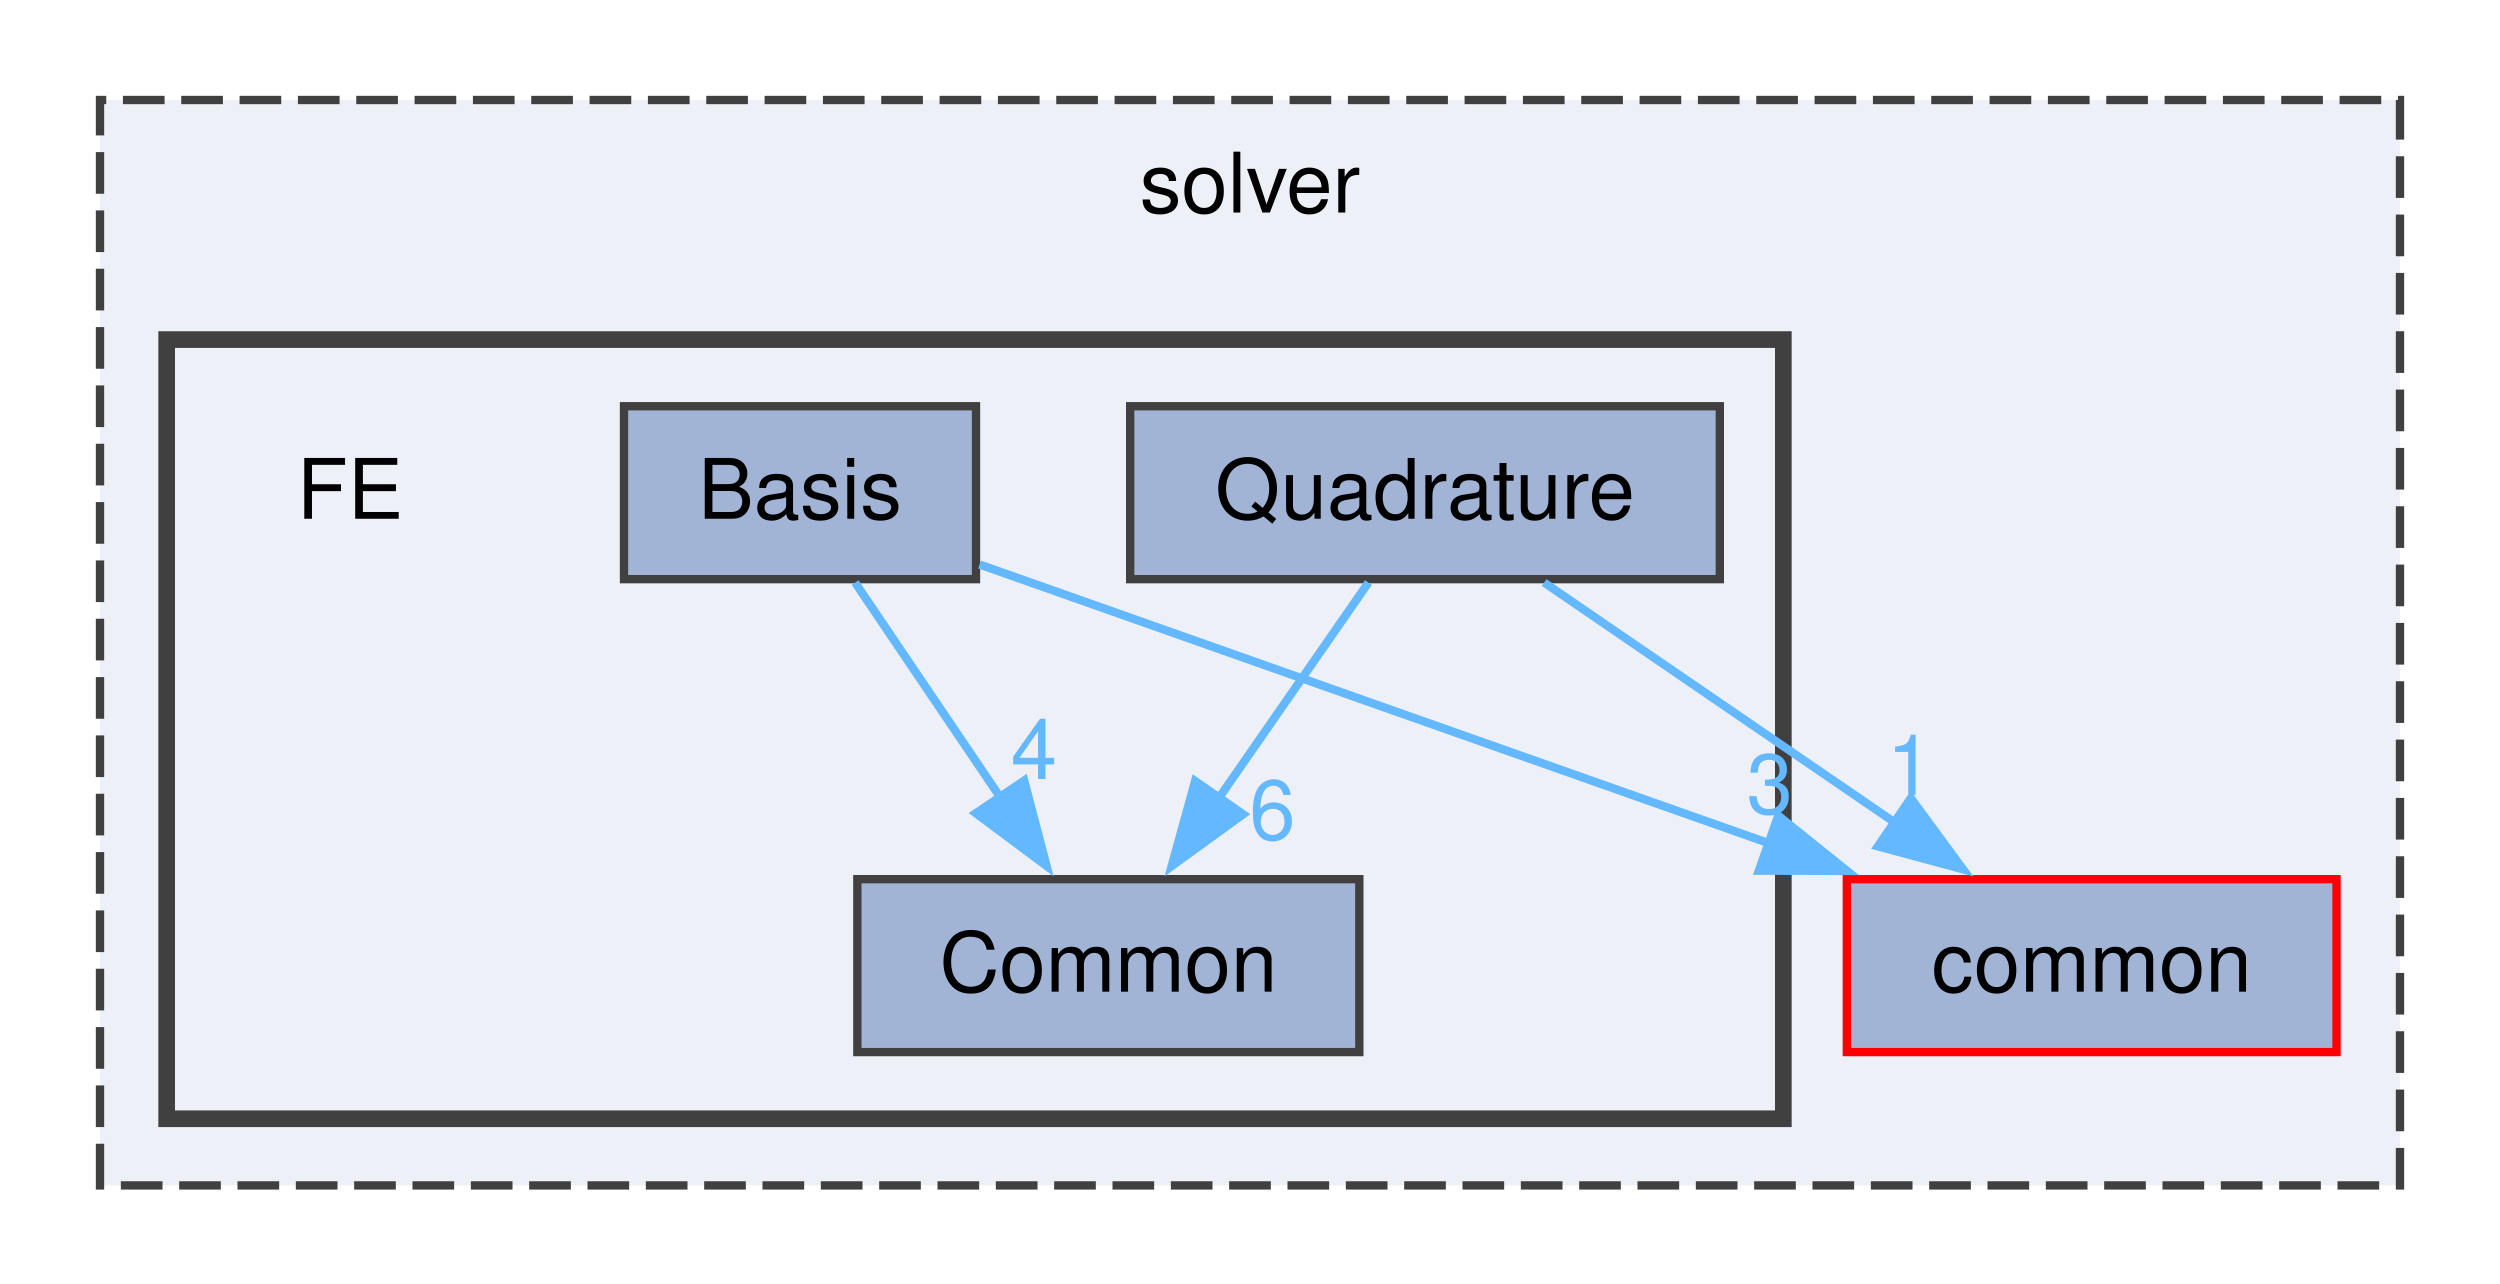
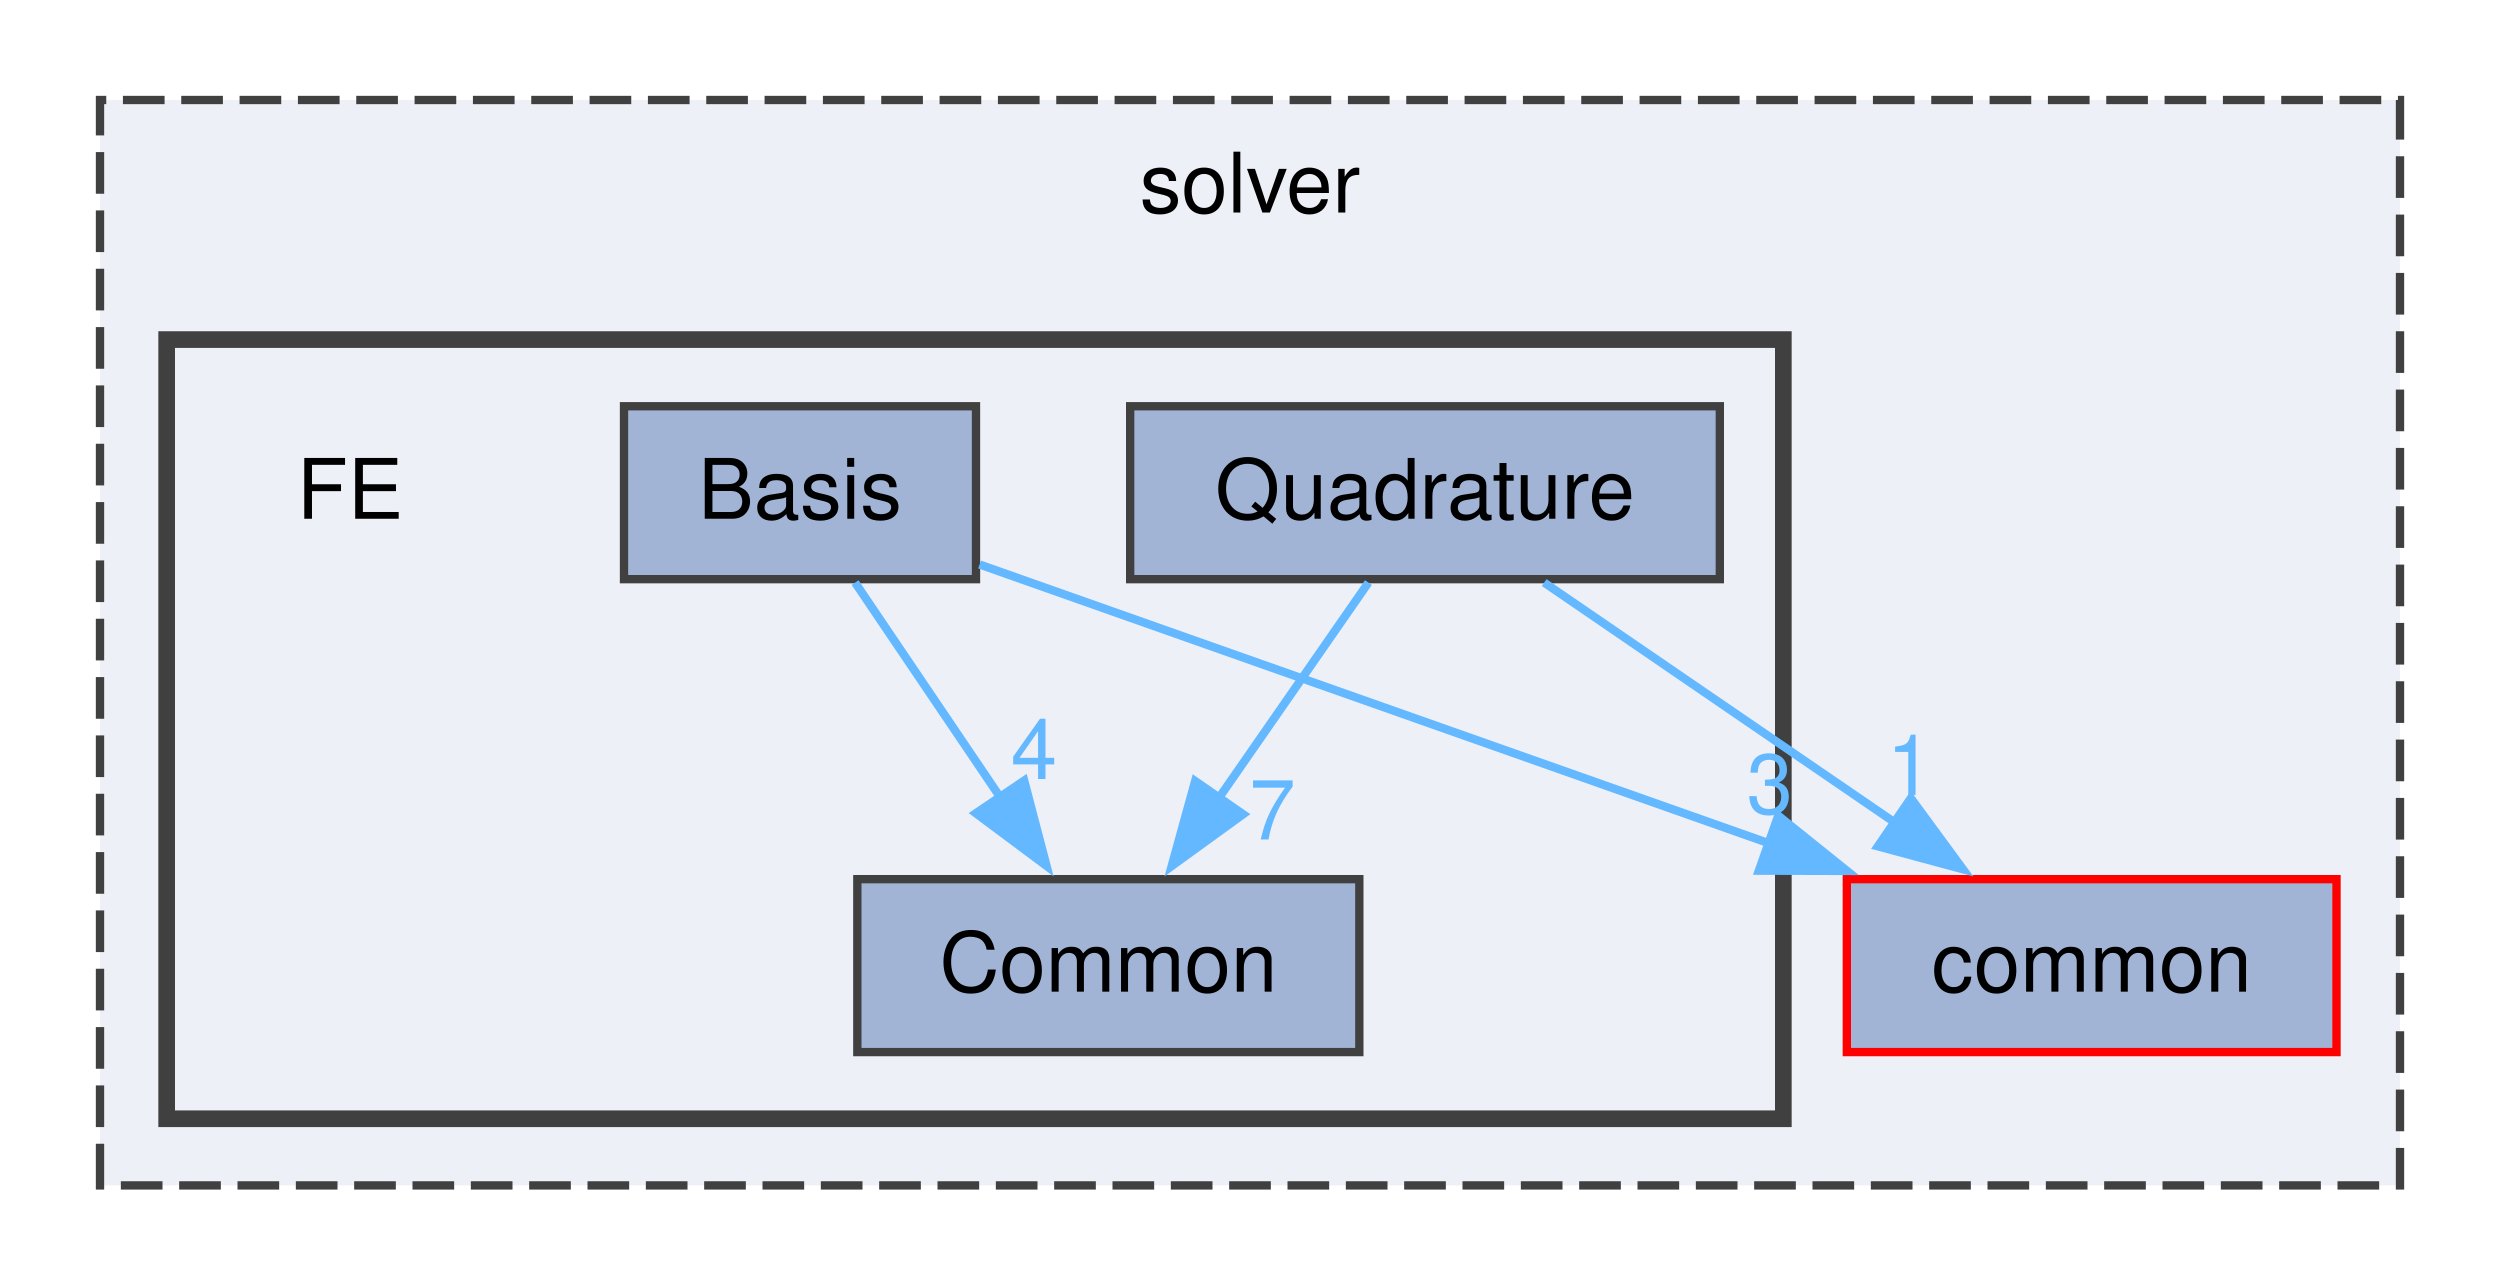
<svg xmlns="http://www.w3.org/2000/svg" xmlns:xlink="http://www.w3.org/1999/xlink" width="300pt" height="154pt" viewBox="0.00 0.00 300.00 154.00">
  <g id="graph0" class="graph" transform="scale(1 1) rotate(0) translate(4 150.25)">
    <g id="clust1" class="cluster">
      <g id="a_clust1">
        <a xlink:href="dir_efbd6dac86ba3db355ec311a66674d80.html" target="_top" xlink:title="solver">
          <polygon fill="#edf0f7" stroke="#404040" stroke-dasharray="5,2" points="8,-8 8,-138.25 284,-138.25 284,-8 8,-8" />
          <text xml:space="preserve" text-anchor="middle" x="146" y="-124.75" font-family="Helvetica,sans-Serif" font-size="10.00">solver</text>
        </a>
      </g>
    </g>
    <g id="clust2" class="cluster">
      <g id="a_clust2">
        <a xlink:href="dir_edb35bb30936176f05c4bb64c6d7790d.html" target="_top">
          <polygon fill="#edf0f7" stroke="#404040" stroke-width="2" points="16,-16 16,-109.5 210,-109.5 210,-16 16,-16" />
        </a>
      </g>
    </g>
    <g id="node1" class="node">
      <g id="a_node1">
        <a xlink:href="dir_14dde7a1249eddbc1139bface84a02c3.html" target="_top" xlink:title="common">
          <polygon fill="#a2b4d6" stroke="red" points="276.38,-44.75 217.62,-44.75 217.62,-24 276.38,-24 276.38,-44.75" />
          <text xml:space="preserve" text-anchor="middle" x="247" y="-31.25" font-family="Helvetica,sans-Serif" font-size="10.00">common</text>
        </a>
      </g>
    </g>
    <g id="node2" class="node">
      <text xml:space="preserve" text-anchor="middle" x="38" y="-88" font-family="Helvetica,sans-Serif" font-size="10.00">FE</text>
    </g>
    <g id="node3" class="node">
      <g id="a_node3">
        <a xlink:href="dir_c4f877b5d6a165ac120d311c24ba9d09.html" target="_top" xlink:title="Basis">
          <polygon fill="#a2b4d6" stroke="#404040" points="113.12,-101.5 70.88,-101.5 70.88,-80.75 113.12,-80.75 113.12,-101.5" />
          <text xml:space="preserve" text-anchor="middle" x="92" y="-88" font-family="Helvetica,sans-Serif" font-size="10.00">Basis</text>
        </a>
      </g>
    </g>
    <g id="edge1" class="edge">
      <g id="a_edge1">
        <a xlink:href="dir_000003_000006.html" target="_top">
          <path fill="none" stroke="#63b8ff" d="M113.55,-82.51C138.07,-73.85 178.6,-59.54 208.57,-48.95" />
          <polygon fill="#63b8ff" stroke="#63b8ff" points="209.39,-52.37 217.65,-45.74 207.06,-45.77 209.39,-52.37" />
        </a>
      </g>
      <g id="a_edge1-headlabel">
        <a xlink:href="dir_000003_000006.html" target="_top" xlink:title="3">
          <text xml:space="preserve" text-anchor="middle" x="208.37" y="-52.62" font-family="Helvetica,sans-Serif" font-size="10.00" fill="#63b8ff">3</text>
        </a>
      </g>
    </g>
    <g id="node4" class="node">
      <g id="a_node4">
        <a xlink:href="dir_96df3096849ba2100b519ff41bd318ab.html" target="_top" xlink:title="Common">
          <polygon fill="#a2b4d6" stroke="#404040" points="159.12,-44.75 98.88,-44.75 98.88,-24 159.12,-24 159.12,-44.75" />
          <text xml:space="preserve" text-anchor="middle" x="129" y="-31.25" font-family="Helvetica,sans-Serif" font-size="10.00">Common</text>
        </a>
      </g>
    </g>
    <g id="edge2" class="edge">
      <g id="a_edge2">
        <a xlink:href="dir_000003_000005.html" target="_top">
          <path fill="none" stroke="#63b8ff" d="M98.61,-80.34C103.46,-73.17 110.18,-63.23 116.07,-54.51" />
          <polygon fill="#63b8ff" stroke="#63b8ff" points="118.9,-56.58 121.59,-46.33 113.1,-52.66 118.9,-56.58" />
        </a>
      </g>
      <g id="a_edge2-headlabel">
        <a xlink:href="dir_000003_000005.html" target="_top" xlink:title="4">
          <text xml:space="preserve" text-anchor="middle" x="120.08" y="-56.77" font-family="Helvetica,sans-Serif" font-size="10.00" fill="#63b8ff">4</text>
        </a>
      </g>
    </g>
    <g id="node5" class="node">
      <g id="a_node5">
        <a xlink:href="dir_6fee97e99cfc2609ac420813257e7f71.html" target="_top" xlink:title="Quadrature">
          <polygon fill="#a2b4d6" stroke="#404040" points="202.38,-101.5 131.62,-101.5 131.62,-80.75 202.38,-80.75 202.38,-101.5" />
          <text xml:space="preserve" text-anchor="middle" x="167" y="-88" font-family="Helvetica,sans-Serif" font-size="10.00">Quadrature</text>
        </a>
      </g>
    </g>
    <g id="edge3" class="edge">
      <g id="a_edge3">
        <a xlink:href="dir_000034_000006.html" target="_top">
          <path fill="none" stroke="#63b8ff" d="M181.3,-80.34C193.02,-72.32 209.84,-60.81 223.53,-51.44" />
          <polygon fill="#63b8ff" stroke="#63b8ff" points="225.3,-54.47 231.57,-45.93 221.34,-48.69 225.3,-54.47" />
        </a>
      </g>
      <g id="a_edge3-headlabel">
        <a xlink:href="dir_000034_000006.html" target="_top" xlink:title="1">
          <text xml:space="preserve" text-anchor="middle" x="225.18" y="-54.86" font-family="Helvetica,sans-Serif" font-size="10.00" fill="#63b8ff">1</text>
        </a>
      </g>
    </g>
    <g id="edge4" class="edge">
      <g id="a_edge4">
        <a xlink:href="dir_000034_000005.html" target="_top">
          <path fill="none" stroke="#63b8ff" d="M160.21,-80.34C155.23,-73.17 148.33,-63.23 142.28,-54.51" />
          <polygon fill="#63b8ff" stroke="#63b8ff" points="145.18,-52.54 136.6,-46.32 139.42,-56.53 145.18,-52.54" />
        </a>
      </g>
      <g id="a_edge4-headlabel">
-         <a xlink:href="dir_000034_000005.html" target="_top" xlink:title="6">
-           <text xml:space="preserve" text-anchor="middle" x="148.69" y="-49.51" font-family="Helvetica,sans-Serif" font-size="10.00" fill="#63b8ff">6</text>
+         <a xlink:href="dir_000034_000005.html" target="_top" xlink:title="7">
+           <text xml:space="preserve" text-anchor="middle" x="148.69" y="-49.51" font-family="Helvetica,sans-Serif" font-size="10.00" fill="#63b8ff">7</text>
        </a>
      </g>
    </g>
  </g>
</svg>
